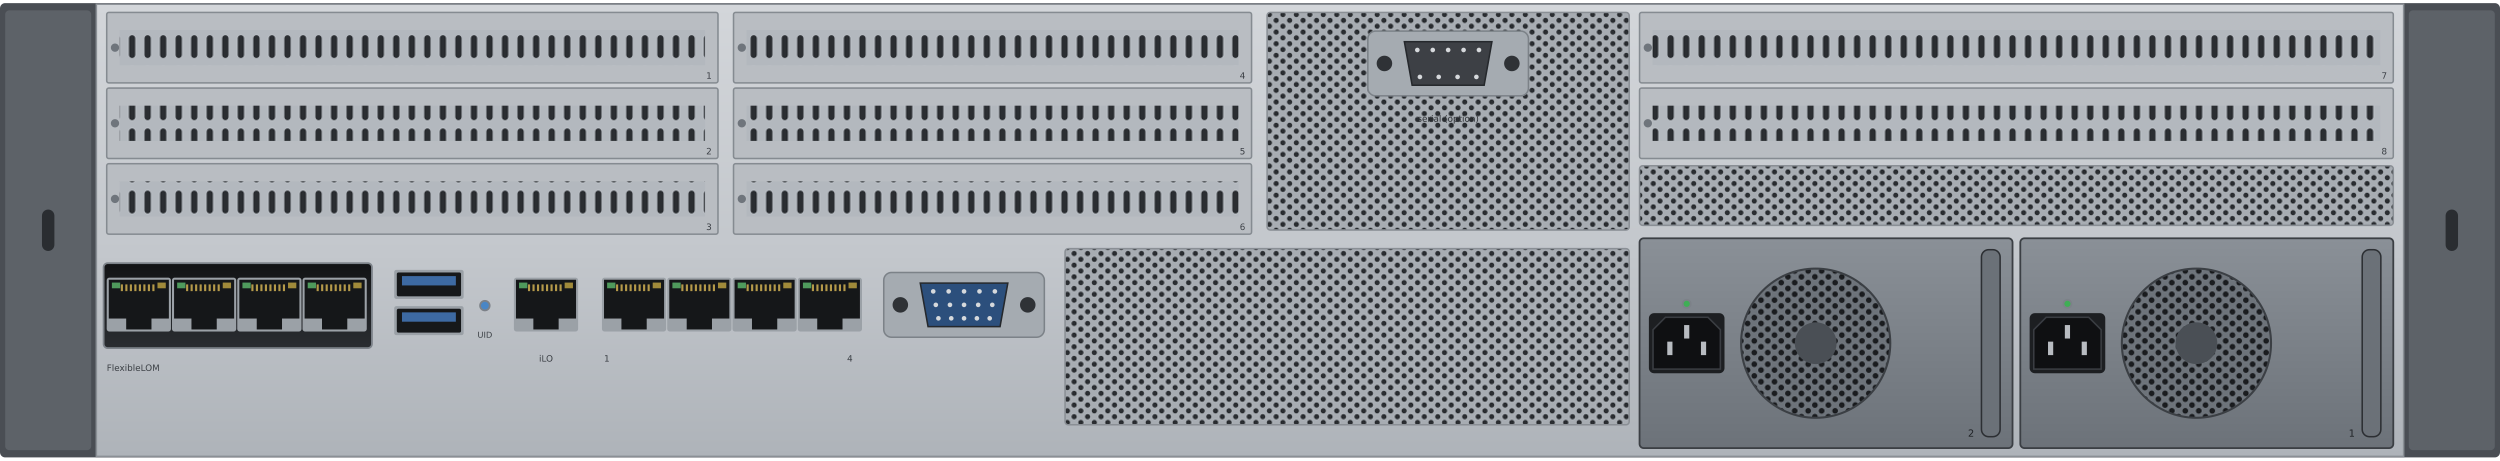
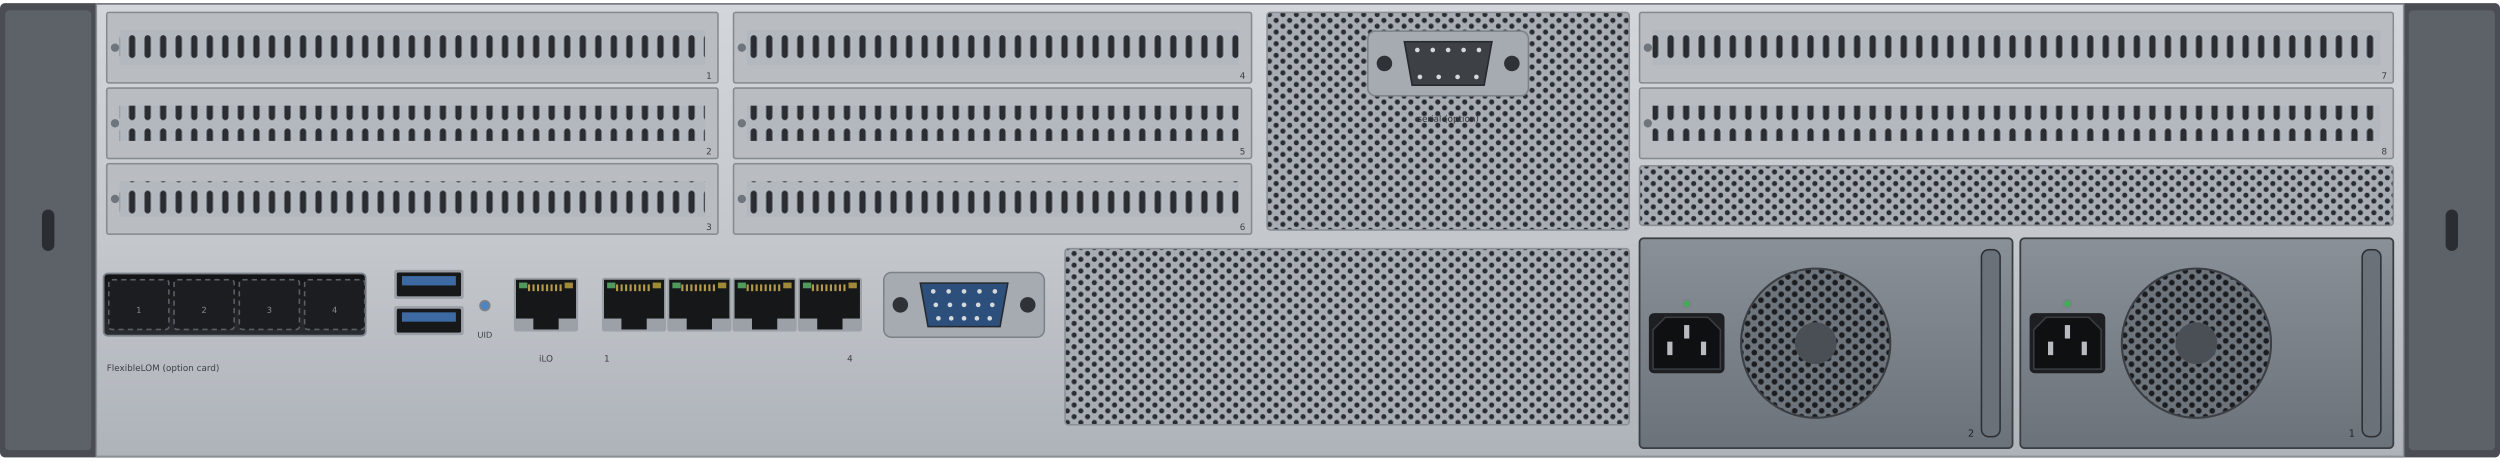
<svg xmlns="http://www.w3.org/2000/svg" viewBox="0 0 482.6 88.9" width="482.6mm" height="88.9mm" font-family="DejaVu Sans, Liberation Sans, Arial, sans-serif">
  <defs>
    <linearGradient id="metal" x1="0" y1="0" x2="0" y2="1">
      <stop offset="0" stop-color="#d3d6da" />
      <stop offset="0.55" stop-color="#c3c7cc" />
      <stop offset="1" stop-color="#aeb3b9" />
    </linearGradient>
    <linearGradient id="ear" x1="0" y1="0" x2="1" y2="0">
      <stop offset="0" stop-color="#a9aeb4" />
      <stop offset="0.5" stop-color="#bfc3c8" />
      <stop offset="1" stop-color="#a3a8ae" />
    </linearGradient>
    <linearGradient id="carrier" x1="0" y1="0" x2="0" y2="1">
      <stop offset="0" stop-color="#5a5f66" />
      <stop offset="1" stop-color="#3d4147" />
    </linearGradient>
    <linearGradient id="carrierv" x1="0" y1="0" x2="1" y2="0">
      <stop offset="0" stop-color="#5a5f66" />
      <stop offset="1" stop-color="#3d4147" />
    </linearGradient>
    <linearGradient id="handle" x1="0" y1="0" x2="0" y2="1">
      <stop offset="0" stop-color="#7b8189" />
      <stop offset="1" stop-color="#5b6067" />
    </linearGradient>
    <linearGradient id="hole" x1="0" y1="0" x2="0" y2="1">
      <stop offset="0" stop-color="#121315" />
      <stop offset="1" stop-color="#2a2d31" />
    </linearGradient>
    <linearGradient id="cage" x1="0" y1="0" x2="0" y2="1">
      <stop offset="0" stop-color="#b9bdc2" />
      <stop offset="1" stop-color="#8e949b" />
    </linearGradient>
    <linearGradient id="module" x1="0" y1="0" x2="0" y2="1">
      <stop offset="0" stop-color="#8a9097" />
      <stop offset="1" stop-color="#6c7279" />
    </linearGradient>
    <linearGradient id="lcd" x1="0" y1="0" x2="0" y2="1">
      <stop offset="0" stop-color="#36414d" />
      <stop offset="1" stop-color="#1f262e" />
    </linearGradient>
    <pattern id="hex" width="2.6" height="2.25" patternUnits="userSpaceOnUse">
      <rect width="2.6" height="2.25" fill="#a7acb2" />
      <circle cx="0.65" cy="0.56" r="0.5" fill="#2b2e32" />
      <circle cx="1.95" cy="1.69" r="0.5" fill="#2b2e32" />
    </pattern>
    <pattern id="hexdark" width="2.6" height="2.25" patternUnits="userSpaceOnUse">
      <rect width="2.6" height="2.25" fill="#6d737a" />
      <circle cx="0.65" cy="0.56" r="0.55" fill="#1b1d20" />
      <circle cx="1.95" cy="1.69" r="0.55" fill="#1b1d20" />
    </pattern>
    <pattern id="slots" width="3" height="6" patternUnits="userSpaceOnUse">
      <rect width="3" height="6" fill="#b3b8be" />
      <rect x="0.9" y="0.8" width="1.2" height="4.4" rx="0.6" fill="#2b2e32" />
    </pattern>
  </defs>
  <rect x="0" y="0.6" width="482.6" height="87.7" fill="#4a4e54" rx="1" />
  <rect x="1" y="2" width="16.6" height="84.9" fill="#5d6268" rx="0.8" />
  <rect x="8.1" y="40.45" width="2.4" height="8" rx="1.2" fill="#2a2d31" />
  <rect x="465" y="2" width="16.6" height="84.9" fill="#5d6268" rx="0.8" />
  <rect x="472.1" y="40.45" width="2.4" height="8" rx="1.2" fill="#2a2d31" />
  <rect x="18.6" y="0.8" width="445.4" height="87.3" fill="url(#metal)" stroke="#8a8f95" stroke-width="0.3" />
  <rect x="20.6" y="2.4" width="118" height="13.6" fill="#b9bdc2" rx="0.4" stroke="#858b91" stroke-width="0.3" />
  <rect x="23.1" y="5.8" width="113" height="6.8" fill="url(#slots)" />
  <circle cx="22.2" cy="9.2" r="0.8" fill="#6f757c" />
  <text x="137.4" y="15.2" font-size="1.7" text-anchor="end" fill="#3b3f45">1</text>
  <rect x="20.6" y="17" width="118" height="13.6" fill="#b9bdc2" rx="0.4" stroke="#858b91" stroke-width="0.3" />
  <rect x="23.1" y="20.4" width="113" height="6.8" fill="url(#slots)" />
  <circle cx="22.2" cy="23.8" r="0.8" fill="#6f757c" />
  <text x="137.4" y="29.8" font-size="1.7" text-anchor="end" fill="#3b3f45">2</text>
  <rect x="20.6" y="31.6" width="118" height="13.6" fill="#b9bdc2" rx="0.4" stroke="#858b91" stroke-width="0.3" />
  <rect x="23.1" y="35" width="113" height="6.8" fill="url(#slots)" />
  <circle cx="22.2" cy="38.4" r="0.8" fill="#6f757c" />
  <text x="137.4" y="44.4" font-size="1.7" text-anchor="end" fill="#3b3f45">3</text>
  <rect x="141.6" y="2.4" width="100" height="13.6" fill="#b9bdc2" rx="0.4" stroke="#858b91" stroke-width="0.3" />
  <rect x="144.1" y="5.8" width="95" height="6.8" fill="url(#slots)" />
  <circle cx="143.2" cy="9.2" r="0.8" fill="#6f757c" />
  <text x="240.4" y="15.2" font-size="1.7" text-anchor="end" fill="#3b3f45">4</text>
  <rect x="141.6" y="17" width="100" height="13.6" fill="#b9bdc2" rx="0.4" stroke="#858b91" stroke-width="0.3" />
  <rect x="144.1" y="20.4" width="95" height="6.8" fill="url(#slots)" />
  <circle cx="143.2" cy="23.8" r="0.8" fill="#6f757c" />
  <text x="240.4" y="29.8" font-size="1.7" text-anchor="end" fill="#3b3f45">5</text>
  <rect x="141.6" y="31.6" width="100" height="13.6" fill="#b9bdc2" rx="0.4" stroke="#858b91" stroke-width="0.3" />
  <rect x="144.1" y="35" width="95" height="6.8" fill="url(#slots)" />
  <circle cx="143.2" cy="38.4" r="0.8" fill="#6f757c" />
  <text x="240.4" y="44.4" font-size="1.7" text-anchor="end" fill="#3b3f45">6</text>
  <rect x="244.6" y="2.4" width="69.9" height="42" fill="url(#hex)" rx="0.6" stroke="#8a8f95" stroke-width="0.3" />
  <rect x="264.05" y="6" width="31" height="12.5" fill="#a5abb1" rx="1.5" stroke="#7c8288" stroke-width="0.3" />
  <circle cx="267.25" cy="12.25" r="1.5" fill="#2f3236" />
  <circle cx="291.85" cy="12.25" r="1.5" fill="#2f3236" />
  <path d="M271.1 8.05H288L286.5 16.45H272.6Z" fill="#3d4045" stroke="#25282c" stroke-width="0.3" />
  <circle cx="273.6" cy="9.65" r="0.45" fill="#d6d9dc" />
  <circle cx="276.58" cy="9.65" r="0.45" fill="#d6d9dc" />
  <circle cx="279.55" cy="9.65" r="0.45" fill="#d6d9dc" />
  <circle cx="282.53" cy="9.65" r="0.45" fill="#d6d9dc" />
  <circle cx="285.5" cy="9.65" r="0.45" fill="#d6d9dc" />
  <circle cx="274.1" cy="14.85" r="0.45" fill="#d6d9dc" />
  <circle cx="277.73" cy="14.85" r="0.45" fill="#d6d9dc" />
  <circle cx="281.37" cy="14.85" r="0.45" fill="#d6d9dc" />
  <circle cx="285" cy="14.85" r="0.45" fill="#d6d9dc" />
  <text x="279.55" y="23.5" font-size="1.7" text-anchor="middle" fill="#2b2e32">serial (option)</text>
  <rect x="316.5" y="2.4" width="145.5" height="13.6" fill="#b9bdc2" rx="0.4" stroke="#858b91" stroke-width="0.3" />
  <rect x="319" y="5.8" width="140.5" height="6.8" fill="url(#slots)" />
  <circle cx="318.1" cy="9.2" r="0.8" fill="#6f757c" />
  <text x="460.8" y="15.2" font-size="1.7" text-anchor="end" fill="#3b3f45">7</text>
  <rect x="316.5" y="17" width="145.5" height="13.6" fill="#b9bdc2" rx="0.4" stroke="#858b91" stroke-width="0.3" />
  <rect x="319" y="20.4" width="140.5" height="6.8" fill="url(#slots)" />
  <circle cx="318.1" cy="23.8" r="0.8" fill="#6f757c" />
  <text x="460.8" y="29.8" font-size="1.7" text-anchor="end" fill="#3b3f45">8</text>
  <rect x="316.5" y="32" width="145.5" height="11.5" fill="url(#hex)" rx="0.6" stroke="#8a8f95" stroke-width="0.3" />
-   <rect x="20" y="50.8" width="51.8" height="16.4" rx="0.8" fill="url(#hole)" />
-   <rect x="20" y="50.8" width="51.8" height="16.4" rx="0.8" fill="none" stroke="#7d838a" stroke-width="0.35" />
-   <rect x="20.6" y="53.6" width="12.4" height="10.4" fill="#9ba1a7" rx="0.5" />
-   <path d="M21 54H32.6V61.49H29.24V63.6H24.36V61.49H21Z" fill="#151719" />
-   <rect x="23.32" y="54.9" width="0.41" height="1.3" fill="#b59a4a" />
-   <rect x="24.19" y="54.9" width="0.41" height="1.3" fill="#b59a4a" />
-   <rect x="25.06" y="54.9" width="0.41" height="1.3" fill="#b59a4a" />
-   <rect x="25.93" y="54.9" width="0.41" height="1.3" fill="#b59a4a" />
-   <rect x="26.8" y="54.9" width="0.41" height="1.3" fill="#b59a4a" />
-   <rect x="27.67" y="54.9" width="0.41" height="1.3" fill="#b59a4a" />
-   <rect x="28.54" y="54.9" width="0.41" height="1.3" fill="#b59a4a" />
-   <rect x="29.41" y="54.9" width="0.41" height="1.3" fill="#b59a4a" />
-   <rect x="21.6" y="54.55" width="1.6" height="1.1" fill="#4f9a5c" />
-   <rect x="30.4" y="54.55" width="1.6" height="1.1" fill="#a08a3a" />
-   <rect x="33.2" y="53.6" width="12.4" height="10.4" fill="#9ba1a7" rx="0.5" />
-   <path d="M33.6 54H45.2V61.49H41.84V63.6H36.96V61.49H33.6Z" fill="#151719" />
-   <rect x="35.92" y="54.9" width="0.41" height="1.3" fill="#b59a4a" />
-   <rect x="36.79" y="54.9" width="0.41" height="1.3" fill="#b59a4a" />
-   <rect x="37.66" y="54.9" width="0.41" height="1.3" fill="#b59a4a" />
-   <rect x="38.53" y="54.9" width="0.41" height="1.3" fill="#b59a4a" />
-   <rect x="39.4" y="54.9" width="0.41" height="1.3" fill="#b59a4a" />
-   <rect x="40.27" y="54.9" width="0.41" height="1.3" fill="#b59a4a" />
-   <rect x="41.14" y="54.9" width="0.41" height="1.3" fill="#b59a4a" />
-   <rect x="42.01" y="54.9" width="0.41" height="1.3" fill="#b59a4a" />
-   <rect x="34.2" y="54.55" width="1.6" height="1.1" fill="#4f9a5c" />
-   <rect x="43" y="54.55" width="1.6" height="1.1" fill="#a08a3a" />
-   <rect x="45.8" y="53.6" width="12.4" height="10.4" fill="#9ba1a7" rx="0.5" />
-   <path d="M46.2 54H57.8V61.49H54.44V63.6H49.56V61.49H46.2Z" fill="#151719" />
-   <rect x="48.52" y="54.9" width="0.41" height="1.3" fill="#b59a4a" />
-   <rect x="49.39" y="54.9" width="0.41" height="1.3" fill="#b59a4a" />
-   <rect x="50.26" y="54.9" width="0.41" height="1.3" fill="#b59a4a" />
-   <rect x="51.13" y="54.9" width="0.41" height="1.3" fill="#b59a4a" />
-   <rect x="52" y="54.9" width="0.41" height="1.3" fill="#b59a4a" />
-   <rect x="52.87" y="54.9" width="0.41" height="1.3" fill="#b59a4a" />
-   <rect x="53.74" y="54.9" width="0.41" height="1.3" fill="#b59a4a" />
-   <rect x="54.61" y="54.9" width="0.41" height="1.3" fill="#b59a4a" />
-   <rect x="46.8" y="54.55" width="1.6" height="1.1" fill="#4f9a5c" />
-   <rect x="55.6" y="54.55" width="1.6" height="1.1" fill="#a08a3a" />
-   <rect x="58.4" y="53.6" width="12.4" height="10.4" fill="#9ba1a7" rx="0.5" />
-   <path d="M58.8 54H70.4V61.49H67.04V63.6H62.16V61.49H58.8Z" fill="#151719" />
-   <rect x="61.12" y="54.9" width="0.41" height="1.3" fill="#b59a4a" />
-   <rect x="61.99" y="54.9" width="0.41" height="1.3" fill="#b59a4a" />
-   <rect x="62.86" y="54.9" width="0.41" height="1.3" fill="#b59a4a" />
-   <rect x="63.73" y="54.9" width="0.41" height="1.3" fill="#b59a4a" />
-   <rect x="64.6" y="54.9" width="0.41" height="1.3" fill="#b59a4a" />
-   <rect x="65.47" y="54.9" width="0.41" height="1.3" fill="#b59a4a" />
-   <rect x="66.34" y="54.9" width="0.41" height="1.3" fill="#b59a4a" />
-   <rect x="67.21" y="54.9" width="0.41" height="1.3" fill="#b59a4a" />
-   <rect x="59.4" y="54.55" width="1.6" height="1.1" fill="#4f9a5c" />
-   <rect x="68.2" y="54.55" width="1.6" height="1.1" fill="#a08a3a" />
-   <text x="20.6" y="71.6" font-size="1.7" text-anchor="start" fill="#3b3f45">FlexibleLOM</text>
+   <rect x="20" y="52.8" width="50.6" height="12" rx="0.8" fill="url(#hole)" />
+   <rect x="20" y="52.8" width="50.6" height="12" rx="0.8" fill="none" stroke="#7d838a" stroke-width="0.35" />
+   <rect x="21" y="54" width="11.6" height="9.6" fill="#1b1d20" rx="0.6" stroke="#5b6067" stroke-width="0.3" stroke-dasharray="1 0.8" />
+   <text x="26.8" y="60.4" font-size="1.6" text-anchor="middle" fill="#8a9098">1</text>
+   <rect x="33.6" y="54" width="11.6" height="9.6" fill="#1b1d20" rx="0.6" stroke="#5b6067" stroke-width="0.3" stroke-dasharray="1 0.8" />
+   <text x="39.4" y="60.4" font-size="1.6" text-anchor="middle" fill="#8a9098">2</text>
+   <rect x="46.2" y="54" width="11.6" height="9.6" fill="#1b1d20" rx="0.6" stroke="#5b6067" stroke-width="0.3" stroke-dasharray="1 0.8" />
+   <text x="52" y="60.4" font-size="1.6" text-anchor="middle" fill="#8a9098">3</text>
+   <rect x="58.8" y="54" width="11.6" height="9.6" fill="#1b1d20" rx="0.6" stroke="#5b6067" stroke-width="0.3" stroke-dasharray="1 0.8" />
+   <text x="64.6" y="60.4" font-size="1.6" text-anchor="middle" fill="#8a9098">4</text>
+   <text x="20.6" y="71.6" font-size="1.7" text-anchor="start" fill="#3b3f45">FlexibleLOM (option card)</text>
  <rect x="76.1" y="52.1" width="13.4" height="5.6" fill="#9aa0a6" rx="0.4" />
  <rect x="76.6" y="52.6" width="12.4" height="4.6" fill="#16181a" rx="0.3" />
  <rect x="77.6" y="53.3" width="10.4" height="1.8" fill="#3d6aa3" />
  <rect x="76.1" y="59.1" width="13.4" height="5.6" fill="#9aa0a6" rx="0.4" />
  <rect x="76.6" y="59.6" width="12.4" height="4.6" fill="#16181a" rx="0.3" />
  <rect x="77.6" y="60.3" width="10.4" height="1.8" fill="#3d6aa3" />
  <circle cx="93.6" cy="59" r="1.1" fill="#7c8188" />
  <circle cx="93.6" cy="59" r="0.75" fill="#4a86c5" />
  <text x="93.6" y="65.2" font-size="1.6" text-anchor="middle" fill="#3b3f45">UID</text>
  <rect x="99.2" y="53.6" width="12.4" height="10.4" fill="#9ba1a7" rx="0.5" />
  <path d="M99.6 54H111.2V61.49H107.84V63.6H102.96V61.49H99.6Z" fill="#151719" />
  <rect x="101.92" y="54.9" width="0.41" height="1.3" fill="#b59a4a" />
  <rect x="102.79" y="54.9" width="0.41" height="1.3" fill="#b59a4a" />
  <rect x="103.66" y="54.9" width="0.41" height="1.3" fill="#b59a4a" />
  <rect x="104.53" y="54.9" width="0.41" height="1.3" fill="#b59a4a" />
  <rect x="105.4" y="54.9" width="0.41" height="1.3" fill="#b59a4a" />
  <rect x="106.27" y="54.9" width="0.41" height="1.3" fill="#b59a4a" />
  <rect x="107.14" y="54.9" width="0.41" height="1.3" fill="#b59a4a" />
  <rect x="108.01" y="54.9" width="0.41" height="1.3" fill="#b59a4a" />
  <rect x="100.2" y="54.55" width="1.6" height="1.1" fill="#4f9a5c" />
  <rect x="109" y="54.55" width="1.6" height="1.1" fill="#a08a3a" />
  <text x="105.4" y="69.8" font-size="1.7" text-anchor="middle" fill="#3b3f45">iLO</text>
  <rect x="116.2" y="53.6" width="12.4" height="10.4" fill="#9ba1a7" rx="0.5" />
  <path d="M116.6 54H128.2V61.49H124.84V63.6H119.96V61.49H116.6Z" fill="#151719" />
  <rect x="118.92" y="54.9" width="0.41" height="1.3" fill="#b59a4a" />
  <rect x="119.79" y="54.9" width="0.41" height="1.3" fill="#b59a4a" />
  <rect x="120.66" y="54.9" width="0.41" height="1.3" fill="#b59a4a" />
  <rect x="121.53" y="54.9" width="0.41" height="1.3" fill="#b59a4a" />
  <rect x="122.4" y="54.9" width="0.41" height="1.3" fill="#b59a4a" />
  <rect x="123.27" y="54.9" width="0.41" height="1.3" fill="#b59a4a" />
  <rect x="124.14" y="54.9" width="0.41" height="1.3" fill="#b59a4a" />
  <rect x="125.01" y="54.9" width="0.41" height="1.3" fill="#b59a4a" />
  <rect x="117.2" y="54.55" width="1.6" height="1.1" fill="#4f9a5c" />
  <rect x="126" y="54.55" width="1.6" height="1.1" fill="#a08a3a" />
  <rect x="128.8" y="53.6" width="12.4" height="10.4" fill="#9ba1a7" rx="0.5" />
  <path d="M129.2 54H140.8V61.49H137.44V63.6H132.56V61.49H129.2Z" fill="#151719" />
  <rect x="131.52" y="54.9" width="0.41" height="1.3" fill="#b59a4a" />
  <rect x="132.39" y="54.9" width="0.41" height="1.3" fill="#b59a4a" />
  <rect x="133.26" y="54.9" width="0.41" height="1.3" fill="#b59a4a" />
  <rect x="134.13" y="54.9" width="0.41" height="1.3" fill="#b59a4a" />
  <rect x="135" y="54.9" width="0.41" height="1.3" fill="#b59a4a" />
  <rect x="135.87" y="54.9" width="0.41" height="1.3" fill="#b59a4a" />
  <rect x="136.74" y="54.9" width="0.41" height="1.3" fill="#b59a4a" />
  <rect x="137.61" y="54.9" width="0.41" height="1.3" fill="#b59a4a" />
  <rect x="129.8" y="54.55" width="1.6" height="1.1" fill="#4f9a5c" />
  <rect x="138.6" y="54.55" width="1.6" height="1.1" fill="#a08a3a" />
  <rect x="141.4" y="53.6" width="12.4" height="10.4" fill="#9ba1a7" rx="0.5" />
  <path d="M141.8 54H153.4V61.49H150.04V63.6H145.16V61.49H141.8Z" fill="#151719" />
  <rect x="144.12" y="54.9" width="0.41" height="1.3" fill="#b59a4a" />
  <rect x="144.99" y="54.9" width="0.41" height="1.3" fill="#b59a4a" />
  <rect x="145.86" y="54.9" width="0.41" height="1.3" fill="#b59a4a" />
  <rect x="146.73" y="54.9" width="0.41" height="1.3" fill="#b59a4a" />
  <rect x="147.6" y="54.9" width="0.41" height="1.3" fill="#b59a4a" />
  <rect x="148.47" y="54.9" width="0.41" height="1.3" fill="#b59a4a" />
  <rect x="149.34" y="54.9" width="0.41" height="1.3" fill="#b59a4a" />
  <rect x="150.21" y="54.9" width="0.41" height="1.3" fill="#b59a4a" />
  <rect x="142.4" y="54.55" width="1.6" height="1.1" fill="#4f9a5c" />
  <rect x="151.2" y="54.55" width="1.6" height="1.1" fill="#a08a3a" />
  <rect x="154" y="53.6" width="12.4" height="10.4" fill="#9ba1a7" rx="0.5" />
  <path d="M154.4 54H166V61.49H162.64V63.6H157.76V61.49H154.4Z" fill="#151719" />
  <rect x="156.72" y="54.9" width="0.41" height="1.3" fill="#b59a4a" />
  <rect x="157.59" y="54.9" width="0.41" height="1.3" fill="#b59a4a" />
  <rect x="158.46" y="54.9" width="0.41" height="1.3" fill="#b59a4a" />
  <rect x="159.33" y="54.9" width="0.41" height="1.3" fill="#b59a4a" />
  <rect x="160.2" y="54.9" width="0.41" height="1.3" fill="#b59a4a" />
  <rect x="161.07" y="54.9" width="0.41" height="1.3" fill="#b59a4a" />
  <rect x="161.94" y="54.9" width="0.41" height="1.3" fill="#b59a4a" />
  <rect x="162.81" y="54.9" width="0.41" height="1.3" fill="#b59a4a" />
  <rect x="155" y="54.55" width="1.6" height="1.1" fill="#4f9a5c" />
  <rect x="163.8" y="54.55" width="1.6" height="1.1" fill="#a08a3a" />
  <text x="116.6" y="69.8" font-size="1.7" text-anchor="start" fill="#3b3f45">1</text>
  <text x="164.6" y="69.8" font-size="1.7" text-anchor="end" fill="#3b3f45">4</text>
  <rect x="170.6" y="52.6" width="31" height="12.5" fill="#a5abb1" rx="1.5" stroke="#7c8288" stroke-width="0.3" />
  <circle cx="173.8" cy="58.85" r="1.5" fill="#2f3236" />
  <circle cx="198.4" cy="58.85" r="1.5" fill="#2f3236" />
  <path d="M177.65 54.65H194.55L193.05 63.05H179.15Z" fill="#2c4f7c" stroke="#25282c" stroke-width="0.3" />
  <circle cx="180.15" cy="56.25" r="0.45" fill="#d6d9dc" />
  <circle cx="183.13" cy="56.25" r="0.45" fill="#d6d9dc" />
  <circle cx="186.1" cy="56.25" r="0.45" fill="#d6d9dc" />
  <circle cx="189.08" cy="56.25" r="0.45" fill="#d6d9dc" />
  <circle cx="192.05" cy="56.25" r="0.45" fill="#d6d9dc" />
  <circle cx="180.65" cy="58.85" r="0.45" fill="#d6d9dc" />
  <circle cx="183.38" cy="58.85" r="0.45" fill="#d6d9dc" />
  <circle cx="186.1" cy="58.85" r="0.45" fill="#d6d9dc" />
  <circle cx="188.83" cy="58.85" r="0.45" fill="#d6d9dc" />
  <circle cx="191.55" cy="58.85" r="0.45" fill="#d6d9dc" />
  <circle cx="181.15" cy="61.45" r="0.45" fill="#d6d9dc" />
  <circle cx="183.63" cy="61.45" r="0.45" fill="#d6d9dc" />
  <circle cx="186.1" cy="61.45" r="0.45" fill="#d6d9dc" />
  <circle cx="188.58" cy="61.45" r="0.45" fill="#d6d9dc" />
  <circle cx="191.05" cy="61.45" r="0.45" fill="#d6d9dc" />
  <rect x="205.6" y="48" width="108.9" height="34" fill="url(#hex)" rx="0.6" stroke="#8a8f95" stroke-width="0.3" />
  <rect x="316.5" y="46" width="72" height="40.5" fill="url(#module)" rx="0.8" stroke="#3b3f44" stroke-width="0.35" />
  <rect x="318.3" y="60.45" width="14.6" height="11.6" fill="#1d1f22" rx="1" />
  <path d="M321.5 61.25H329.7L332.1 63.65V71.25H319.1V63.65Z" fill="#0f1012" stroke="#3a3d42" stroke-width="0.3" />
  <rect x="321.85" y="65.95" width="1" height="2.6" fill="#b8bcc1" />
  <rect x="325.1" y="62.75" width="1" height="2.6" fill="#b8bcc1" />
  <rect x="328.35" y="65.95" width="1" height="2.6" fill="#b8bcc1" />
  <circle cx="350.5" cy="66.25" r="14.4" fill="url(#hexdark)" stroke="#3b3f44" stroke-width="0.4" />
  <circle cx="350.5" cy="66.25" r="4.03" fill="#4a4f55" />
  <rect x="382.5" y="48.2" width="3.6" height="36.1" fill="#6b7178" rx="1.4" stroke="#2c2f33" stroke-width="0.3" />
  <circle cx="325.6" cy="58.65" r="0.95" fill="#7c8188" />
  <circle cx="325.6" cy="58.65" r="0.6" fill="#3fae55" />
  <text x="381.1" y="84.3" font-size="1.9" text-anchor="end" fill="#1f2226">2</text>
  <rect x="390" y="46" width="72" height="40.5" fill="url(#module)" rx="0.8" stroke="#3b3f44" stroke-width="0.35" />
  <rect x="391.8" y="60.45" width="14.6" height="11.6" fill="#1d1f22" rx="1" />
  <path d="M395 61.25H403.2L405.6 63.65V71.25H392.6V63.65Z" fill="#0f1012" stroke="#3a3d42" stroke-width="0.3" />
  <rect x="395.35" y="65.95" width="1" height="2.6" fill="#b8bcc1" />
  <rect x="398.6" y="62.75" width="1" height="2.6" fill="#b8bcc1" />
  <rect x="401.85" y="65.95" width="1" height="2.6" fill="#b8bcc1" />
  <circle cx="424" cy="66.25" r="14.4" fill="url(#hexdark)" stroke="#3b3f44" stroke-width="0.4" />
  <circle cx="424" cy="66.25" r="4.03" fill="#4a4f55" />
  <rect x="456" y="48.2" width="3.6" height="36.1" fill="#6b7178" rx="1.4" stroke="#2c2f33" stroke-width="0.3" />
  <circle cx="399.1" cy="58.65" r="0.95" fill="#7c8188" />
  <circle cx="399.1" cy="58.65" r="0.6" fill="#3fae55" />
  <text x="454.6" y="84.3" font-size="1.9" text-anchor="end" fill="#1f2226">1</text>
</svg>
